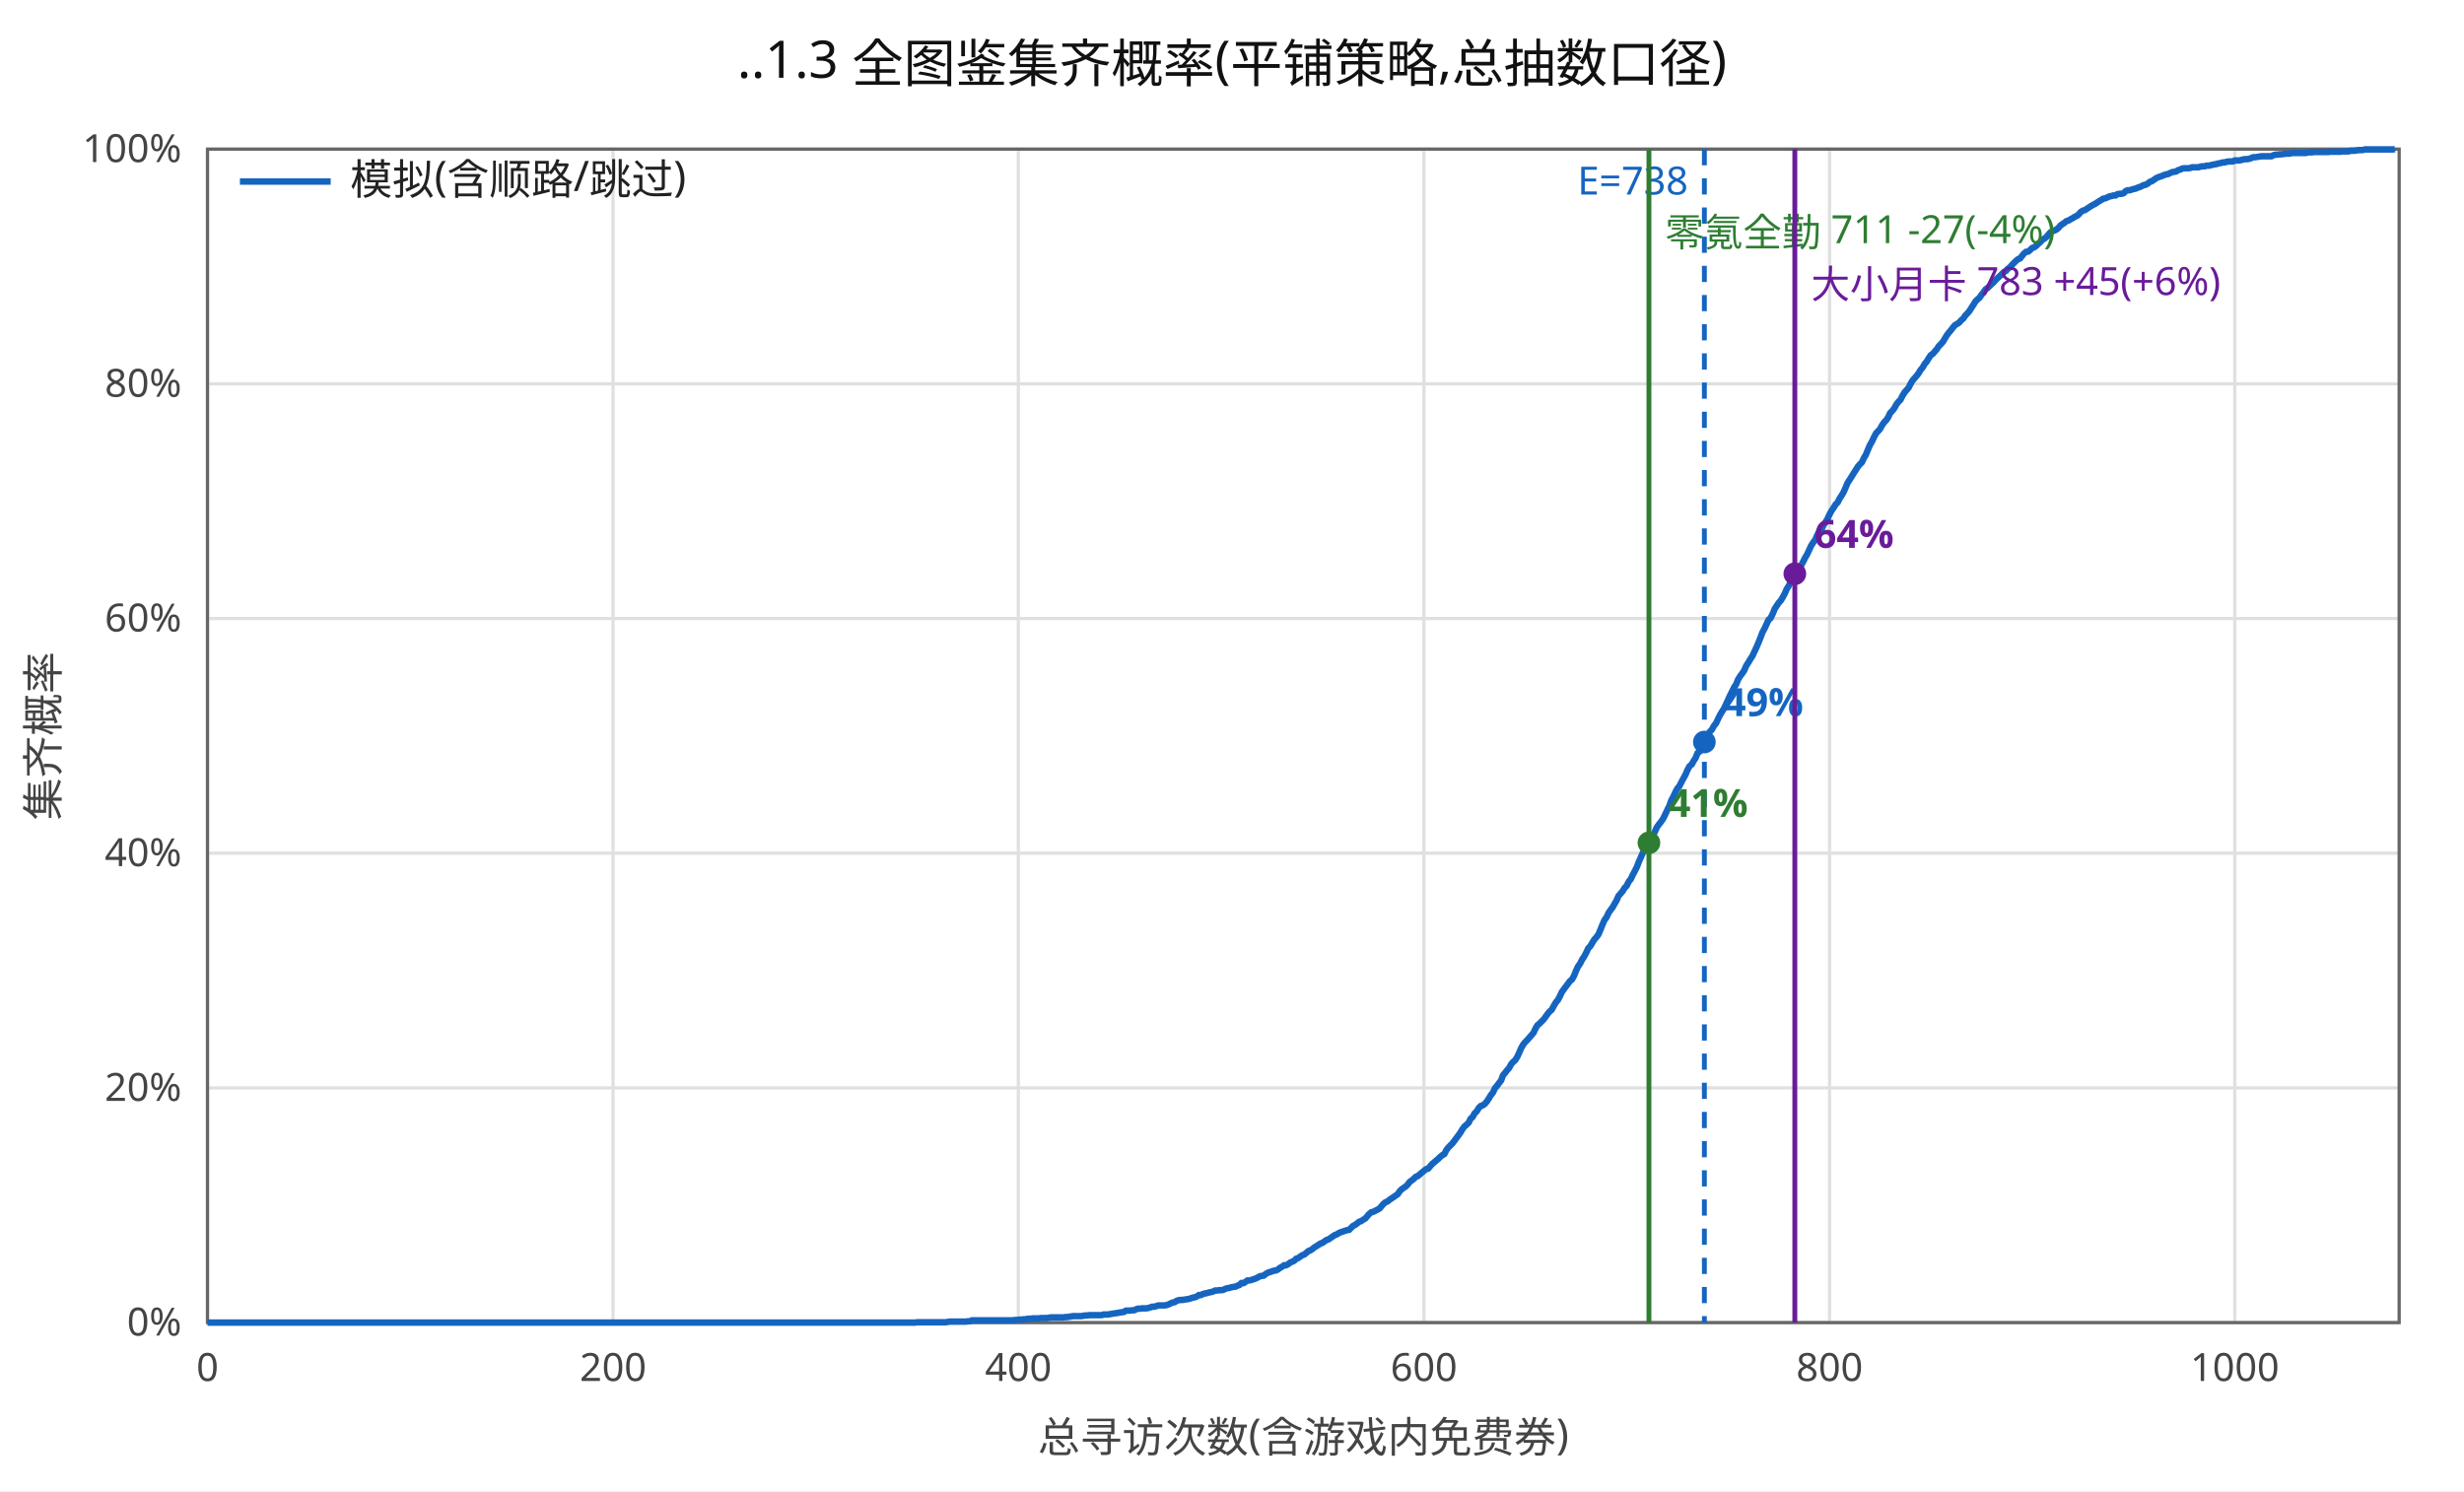
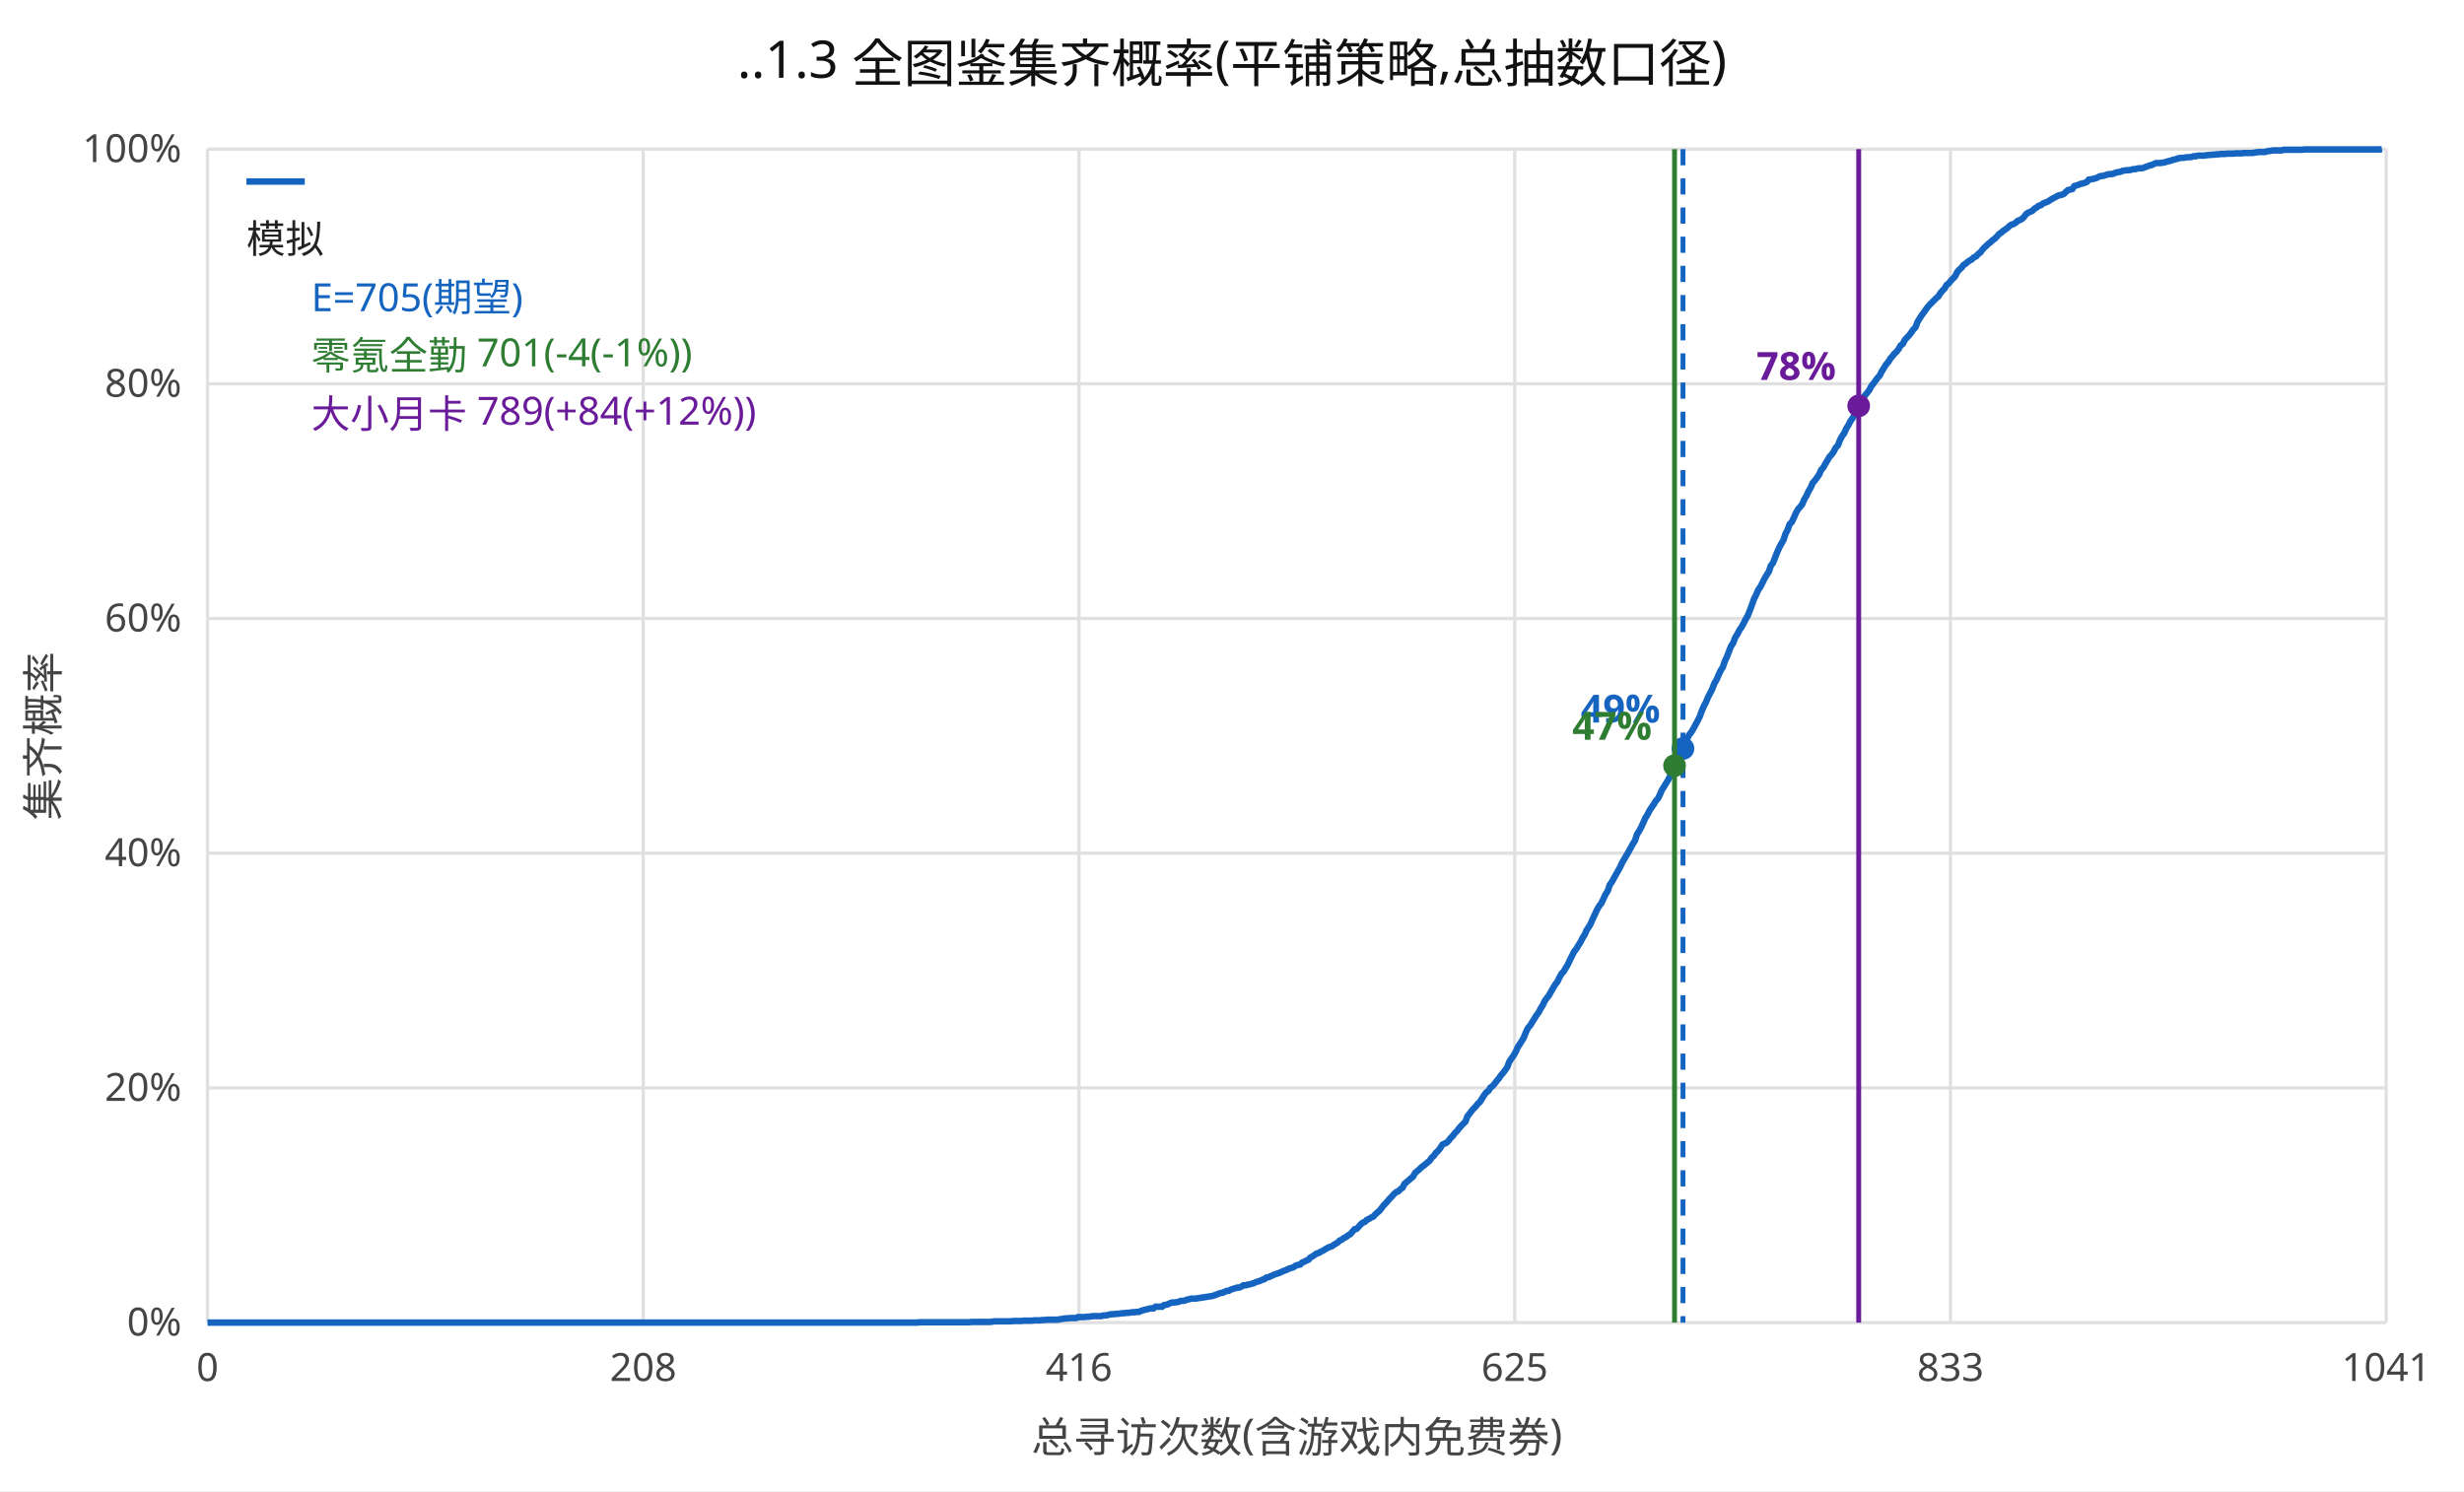
<svg xmlns="http://www.w3.org/2000/svg" width="760" height="460" viewBox="0 0 760 460" font-family="sans-serif">
  <rect x="0" y="0" width="760" height="460" fill="#ffffff" />
  <text x="380.0" y="24" text-anchor="middle" font-size="16" fill="#111">..1.3 全图鉴集齐概率(平铺策略,总抽数口径)</text>
-   <line x1="64" y1="408.0" x2="740" y2="408.0" stroke="#e0e0e0" />
-   <line x1="64" y1="335.6" x2="740" y2="335.6" stroke="#e0e0e0" />
-   <line x1="64" y1="263.2" x2="740" y2="263.2" stroke="#e0e0e0" />
-   <line x1="64" y1="190.8" x2="740" y2="190.8" stroke="#e0e0e0" />
-   <line x1="64" y1="118.4" x2="740" y2="118.4" stroke="#e0e0e0" />
-   <line x1="64" y1="46.0" x2="740" y2="46.0" stroke="#e0e0e0" />
+   <line x1="64" y1="408.0" x2="736" y2="408.0" stroke="#e0e0e0" />
  <line x1="64.0" y1="46" x2="64.0" y2="408" stroke="#e0e0e0" />
-   <line x1="189.1" y1="46" x2="189.1" y2="408" stroke="#e0e0e0" />
-   <line x1="314.1" y1="46" x2="314.1" y2="408" stroke="#e0e0e0" />
-   <line x1="439.2" y1="46" x2="439.2" y2="408" stroke="#e0e0e0" />
-   <line x1="564.3" y1="46" x2="564.3" y2="408" stroke="#e0e0e0" />
-   <line x1="689.3" y1="46" x2="689.3" y2="408" stroke="#e0e0e0" />
-   <rect x="64" y="46" width="676" height="362" fill="none" stroke="#666" />
-   <polyline points="64.0,408.0 64.6,408.0 65.3,408.0 65.9,408.0 66.5,408.0 67.1,408.0 67.8,408.0 68.4,408.0 69.0,408.0 69.6,408.0 70.3,408.0 70.9,408.0 71.5,408.0 72.1,408.0 72.8,408.0 73.4,408.0 74.0,408.0 74.6,408.0 75.3,408.0 75.9,408.0 76.5,408.0 77.1,408.0 77.8,408.0 78.4,408.0 79.0,408.0 79.6,408.0 80.3,408.0 80.9,408.0 81.5,408.0 82.1,408.0 82.8,408.0 83.4,408.0 84.0,408.0 84.6,408.0 85.3,408.0 85.9,408.0 86.5,408.0 87.1,408.0 87.8,408.0 88.4,408.0 89.0,408.0 89.6,408.0 90.3,408.0 90.9,408.0 91.5,408.0 92.1,408.0 92.8,408.0 93.4,408.0 94.0,408.0 94.6,408.0 95.3,408.0 95.9,408.0 96.5,408.0 97.1,408.0 97.8,408.0 98.4,408.0 99.0,408.0 99.6,408.0 100.3,408.0 100.9,408.0 101.5,408.0 102.1,408.0 102.8,408.0 103.4,408.0 104.0,408.0 104.6,408.0 105.3,408.0 105.9,408.0 106.5,408.0 107.1,408.0 107.8,408.0 108.4,408.0 109.0,408.0 109.7,408.0 110.3,408.0 110.9,408.0 111.5,408.0 112.2,408.0 112.8,408.0 113.4,408.0 114.0,408.0 114.7,408.0 115.3,408.0 115.9,408.0 116.5,408.0 117.2,408.0 117.8,408.0 118.4,408.0 119.0,408.0 119.7,408.0 120.3,408.0 120.9,408.0 121.5,408.0 122.2,408.0 122.8,408.0 123.4,408.0 124.0,408.0 124.7,408.0 125.3,408.0 125.9,408.0 126.5,408.0 127.2,408.0 127.8,408.0 128.4,408.0 129.0,408.0 129.7,408.0 130.3,408.0 130.9,408.0 131.5,408.0 132.2,408.0 132.8,408.0 133.4,408.0 134.0,408.0 134.7,408.0 135.3,408.0 135.9,408.0 136.5,408.0 137.2,408.0 137.8,408.0 138.4,408.0 139.0,408.0 139.7,408.0 140.3,408.0 140.9,408.0 141.5,408.0 142.2,408.0 142.8,408.0 143.4,408.0 144.0,408.0 144.7,408.0 145.3,408.0 145.9,408.0 146.5,408.0 147.2,408.0 147.8,408.0 148.4,408.0 149.0,408.0 149.7,408.0 150.3,408.0 150.9,408.0 151.5,408.0 152.2,408.0 152.8,408.0 153.4,408.0 154.0,408.0 154.7,408.0 155.3,408.0 155.9,408.0 156.6,408.0 157.2,408.0 157.8,408.0 158.4,408.0 159.1,408.0 159.7,408.0 160.3,408.0 160.9,408.0 161.6,408.0 162.2,408.0 162.8,408.0 163.4,408.0 164.1,408.0 164.7,408.0 165.3,408.0 165.9,408.0 166.6,408.0 167.2,408.0 167.8,408.0 168.4,408.0 169.1,408.0 169.7,408.0 170.3,408.0 170.9,408.0 171.6,408.0 172.2,408.0 172.8,408.0 173.4,408.0 174.1,408.0 174.7,408.0 175.3,408.0 175.9,408.0 176.6,408.0 177.2,408.0 177.8,408.0 178.4,408.0 179.1,408.0 179.7,408.0 180.3,408.0 180.9,408.0 181.6,408.0 182.2,408.0 182.8,408.0 183.4,408.0 184.1,408.0 184.7,408.0 185.3,408.0 185.9,408.0 186.6,408.0 187.2,408.0 187.8,408.0 188.4,408.0 189.1,408.0 189.7,408.0 190.3,408.0 190.9,408.0 191.6,408.0 192.2,408.0 192.8,408.0 193.4,408.0 194.1,408.0 194.7,408.0 195.3,408.0 195.9,408.0 196.6,408.0 197.2,408.0 197.8,408.0 198.4,408.0 199.1,408.0 199.7,408.0 200.3,408.0 201.0,408.0 201.6,408.0 202.2,408.0 202.8,408.0 203.5,408.0 204.1,408.0 204.7,408.0 205.3,408.0 206.0,408.0 206.6,408.0 207.2,408.0 207.8,408.0 208.5,408.0 209.1,408.0 209.7,408.0 210.3,408.0 211.0,408.0 211.6,408.0 212.2,408.0 212.8,408.0 213.5,408.0 214.1,408.0 214.7,408.0 215.3,408.0 216.0,408.0 216.6,408.0 217.2,408.0 217.8,408.0 218.5,408.0 219.1,408.0 219.7,408.0 220.3,408.0 221.0,408.0 221.6,408.0 222.2,408.0 222.8,408.0 223.5,408.0 224.1,408.0 224.7,408.0 225.3,408.0 226.0,408.0 226.6,408.0 227.2,408.0 227.8,408.0 228.5,408.0 229.1,408.0 229.7,408.0 230.3,408.0 231.0,408.0 231.6,408.0 232.2,408.0 232.8,408.0 233.5,408.0 234.1,408.0 234.7,408.0 235.3,408.0 236.0,408.0 236.6,408.0 237.2,408.0 237.8,408.0 238.5,408.0 239.1,408.0 239.7,408.0 240.3,408.0 241.0,408.0 241.6,408.0 242.2,408.0 242.8,408.0 243.5,408.0 244.1,408.0 244.7,408.0 245.4,408.0 246.0,408.0 246.6,408.0 247.2,408.0 247.9,408.0 248.5,408.0 249.1,408.0 249.7,408.0 250.4,408.0 251.0,408.0 251.6,408.0 252.2,408.0 252.9,408.0 253.5,408.0 254.1,408.0 254.7,408.0 255.4,408.0 256.0,408.0 256.6,408.0 257.2,408.0 257.9,408.0 258.5,408.0 259.1,408.0 259.7,408.0 260.4,408.0 261.0,408.0 261.6,408.0 262.2,408.0 262.9,408.0 263.5,408.0 264.1,408.0 264.7,408.0 265.4,408.0 266.0,408.0 266.6,408.0 267.2,408.0 267.9,408.0 268.5,408.0 269.1,408.0 269.7,408.0 270.4,408.0 271.0,408.0 271.6,408.0 272.2,408.0 272.9,408.0 273.5,408.0 274.1,408.0 274.7,408.0 275.4,408.0 276.0,408.0 276.6,408.0 277.2,408.0 277.9,408.0 278.5,408.0 279.1,408.0 279.7,408.0 280.4,408.0 281.0,408.0 281.6,408.0 282.2,408.0 282.9,407.9 283.5,407.9 284.1,407.9 284.7,407.9 285.4,407.9 286.0,407.9 286.6,407.9 287.2,407.9 287.9,407.9 288.5,407.9 289.1,407.9 289.8,407.9 290.4,407.9 291.0,407.9 291.6,407.9 292.3,407.8 292.9,407.7 293.5,407.7 294.1,407.7 294.8,407.7 295.4,407.7 296.0,407.7 296.6,407.7 297.3,407.7 297.9,407.7 298.5,407.6 299.1,407.6 299.8,407.3 300.4,407.3 301.0,407.3 301.6,407.3 302.3,407.3 302.9,407.3 303.5,407.3 304.1,407.3 304.8,407.3 305.4,407.3 306.0,407.3 306.6,407.3 307.3,407.3 307.9,407.3 308.5,407.3 309.1,407.3 309.8,407.3 310.4,407.3 311.0,407.3 311.6,407.3 312.3,407.3 312.9,407.2 313.5,407.2 314.1,407.1 314.8,407.1 315.4,407.0 316.0,407.0 316.6,406.9 317.3,406.8 317.9,406.8 318.5,406.7 319.1,406.7 319.8,406.7 320.4,406.7 321.0,406.6 321.6,406.6 322.3,406.6 322.9,406.6 323.5,406.5 324.1,406.4 324.8,406.4 325.4,406.4 326.0,406.4 326.6,406.4 327.3,406.4 327.9,406.4 328.5,406.3 329.1,406.3 329.8,406.2 330.4,406.1 331.0,406.0 331.6,406.0 332.3,406.0 332.9,406.0 333.5,406.0 334.1,405.9 334.8,405.8 335.4,405.8 336.0,405.7 336.7,405.7 337.3,405.7 337.9,405.7 338.5,405.7 339.2,405.7 339.8,405.7 340.4,405.5 341.0,405.5 341.7,405.5 342.3,405.4 342.9,405.3 343.5,405.2 344.2,405.1 344.8,405.0 345.4,404.9 346.0,404.8 346.7,404.7 347.3,404.3 347.9,404.3 348.5,404.3 349.2,404.2 349.8,404.2 350.4,403.9 351.0,403.7 351.7,403.7 352.3,403.6 352.9,403.6 353.5,403.6 354.2,403.5 354.8,403.3 355.4,403.1 356.0,403.1 356.7,402.9 357.3,402.7 357.9,402.7 358.5,402.7 359.2,402.7 359.8,402.6 360.4,402.4 361.0,402.1 361.7,401.8 362.3,401.7 362.9,401.3 363.5,401.1 364.2,401.0 364.8,401.0 365.4,400.9 366.0,400.8 366.7,400.7 367.3,400.5 367.9,400.3 368.5,400.2 369.2,399.9 369.8,399.5 370.4,399.5 371.0,399.2 371.7,399.0 372.3,398.9 372.9,398.7 373.5,398.6 374.2,398.4 374.8,398.1 375.4,398.1 376.0,398.0 376.7,398.0 377.3,397.9 377.9,397.6 378.5,397.4 379.2,397.3 379.8,397.1 380.4,397.0 381.1,396.9 381.7,396.6 382.3,396.4 382.9,395.8 383.6,395.8 384.2,395.4 384.8,395.0 385.4,395.0 386.1,394.8 386.7,394.6 387.3,394.4 387.9,394.1 388.6,393.7 389.2,393.6 389.8,393.5 390.4,393.0 391.1,392.6 391.7,392.4 392.3,392.2 392.9,392.0 393.6,391.9 394.2,391.6 394.8,391.1 395.4,390.8 396.1,390.3 396.7,390.3 397.3,390.0 397.9,389.5 398.6,389.2 399.2,388.9 399.8,388.3 400.4,388.1 401.1,387.6 401.7,387.2 402.3,387.0 402.9,386.5 403.6,385.9 404.2,385.7 404.8,385.3 405.4,384.8 406.1,384.4 406.7,384.0 407.3,383.6 407.9,383.4 408.6,382.9 409.2,382.5 409.8,382.3 410.4,381.9 411.1,381.4 411.7,381.0 412.3,380.8 412.9,380.4 413.6,380.1 414.2,379.9 414.8,379.7 415.4,379.5 416.1,379.4 416.7,378.8 417.3,378.2 417.9,377.9 418.6,377.4 419.2,376.9 419.8,376.7 420.4,376.3 421.1,375.9 421.7,375.2 422.3,374.5 422.9,374.0 423.6,373.8 424.2,373.5 424.8,373.2 425.5,372.8 426.1,372.1 426.7,371.4 427.3,370.9 428.0,370.6 428.6,370.1 429.2,369.7 429.8,369.3 430.5,368.8 431.1,368.4 431.7,367.5 432.3,366.9 433.0,366.4 433.6,366.0 434.2,365.4 434.8,364.6 435.5,364.1 436.1,363.6 436.7,363.0 437.3,362.8 438.0,362.2 438.6,361.7 439.2,361.2 439.8,360.7 440.5,360.5 441.1,359.8 441.7,359.1 442.3,358.6 443.0,358.0 443.6,357.5 444.2,356.9 444.8,356.4 445.5,356.0 446.1,354.8 446.7,354.0 447.3,353.4 448.0,352.7 448.6,351.9 449.2,351.1 449.8,350.3 450.5,349.3 451.1,348.3 451.7,347.5 452.3,347.0 453.0,346.3 453.6,345.1 454.2,344.6 454.8,343.5 455.5,342.8 456.1,341.8 456.7,341.2 457.3,341.0 458.0,340.5 458.6,339.8 459.2,338.9 459.8,337.9 460.5,337.0 461.1,335.7 461.7,335.0 462.3,334.2 463.0,333.3 463.6,331.7 464.2,331.0 464.8,330.2 465.5,329.4 466.1,328.3 466.7,327.6 467.3,327.1 468.0,326.0 468.6,324.7 469.2,323.3 469.9,322.1 470.5,321.4 471.1,320.8 471.7,320.1 472.4,319.3 473.0,318.6 473.6,317.3 474.2,316.3 474.9,315.7 475.5,315.1 476.1,314.5 476.7,313.7 477.4,312.7 478.0,312.0 478.6,311.5 479.2,310.4 479.9,309.2 480.5,308.5 481.1,307.4 481.7,306.1 482.4,305.1 483.0,304.3 483.6,303.5 484.2,302.7 484.9,302.1 485.5,301.0 486.1,299.5 486.7,298.2 487.4,297.2 488.0,296.0 488.6,295.1 489.2,294.0 489.9,292.5 490.5,291.9 491.1,290.9 491.7,289.9 492.4,289.1 493.0,288.3 493.6,286.9 494.2,285.4 494.9,283.8 495.5,283.0 496.1,281.7 496.7,280.8 497.4,279.9 498.0,278.8 498.6,277.8 499.2,276.4 499.9,275.6 500.5,274.9 501.1,273.9 501.7,273.3 502.4,271.9 503.0,271.2 503.6,269.9 504.2,268.8 504.9,267.4 505.5,265.8 506.1,264.5 506.7,263.1 507.4,261.7 508.0,260.7 508.6,260.0 509.2,258.6 509.9,257.7 510.5,256.4 511.1,255.1 511.7,254.3 512.4,253.4 513.0,252.5 513.6,251.3 514.2,250.0 514.9,248.6 515.5,246.9 516.1,245.8 516.8,244.3 517.4,243.2 518.0,242.5 518.6,241.3 519.3,240.0 519.9,238.9 520.5,237.5 521.1,236.4 521.8,235.8 522.4,234.7 523.0,233.8 523.6,232.3 524.3,231.8 524.9,230.4 525.5,229.3 526.1,228.2 526.8,226.7 527.4,225.7 528.0,225.1 528.6,224.0 529.3,223.1 529.9,221.8 530.5,220.6 531.1,219.6 531.8,218.5 532.4,217.2 533.0,215.9 533.6,214.6 534.3,213.2 534.9,212.0 535.5,211.1 536.1,209.6 536.8,208.5 537.4,207.7 538.0,206.8 538.6,205.4 539.3,204.3 539.9,203.3 540.5,202.4 541.1,201.1 541.8,199.6 542.4,198.2 543.0,196.7 543.6,195.1 544.3,193.8 544.9,192.5 545.5,191.2 546.1,190.7 546.8,189.3 547.4,187.8 548.0,186.9 548.6,186.0 549.3,185.2 549.9,184.2 550.5,183.1 551.1,181.7 551.8,180.6 552.4,179.4 553.0,178.3 553.6,177.0 554.3,176.0 554.9,175.2 555.5,174.5 556.1,173.4 556.8,172.0 557.4,171.0 558.0,169.7 558.6,168.4 559.3,167.3 559.9,166.5 560.5,165.1 561.2,163.8 561.8,163.4 562.4,162.1 563.0,161.2 563.7,160.0 564.3,158.7 564.9,157.6 565.5,156.7 566.2,155.6 566.8,155.0 567.4,153.8 568.0,152.9 568.7,151.7 569.3,150.3 569.9,148.9 570.5,148.0 571.2,146.9 571.8,145.9 572.4,145.0 573.0,144.0 573.7,143.2 574.3,142.6 574.9,141.3 575.5,140.3 576.2,138.6 576.8,137.2 577.4,136.2 578.0,134.9 578.7,133.6 579.3,133.0 579.9,132.3 580.5,131.2 581.2,130.2 581.8,129.6 582.4,128.7 583.0,127.4 583.7,126.7 584.3,125.9 584.9,124.8 585.5,124.0 586.2,123.3 586.8,122.1 587.4,121.1 588.0,120.4 588.7,119.6 589.3,118.4 589.9,117.4 590.5,116.7 591.2,115.9 591.8,115.1 592.4,114.1 593.0,113.4 593.7,112.2 594.3,111.5 594.9,110.5 595.5,109.6 596.2,109.1 596.8,108.4 597.4,107.7 598.0,106.8 598.7,106.1 599.3,105.4 599.9,104.4 600.5,103.4 601.2,102.5 601.8,101.8 602.4,101.0 603.0,100.3 603.7,99.9 604.3,99.5 604.9,98.8 605.6,98.2 606.2,97.3 606.8,96.7 607.4,96.0 608.1,94.9 608.7,94.0 609.3,93.0 609.9,92.4 610.6,91.8 611.2,90.9 611.8,90.2 612.4,89.3 613.1,88.8 613.7,88.2 614.3,87.6 614.9,87.1 615.6,86.3 616.2,85.7 616.8,85.2 617.4,84.6 618.1,83.9 618.7,83.6 619.3,82.9 619.9,82.5 620.6,81.7 621.2,81.1 621.8,80.5 622.4,80.0 623.1,79.7 623.7,78.9 624.3,78.2 624.9,77.7 625.6,77.6 626.2,77.1 626.8,76.5 627.4,76.3 628.1,75.8 628.7,75.2 629.3,74.7 629.9,74.0 630.6,73.6 631.2,73.1 631.8,72.4 632.4,71.7 633.1,71.3 633.7,71.1 634.3,70.8 634.9,70.3 635.6,69.5 636.2,69.1 636.8,68.7 637.4,68.2 638.1,68.0 638.7,67.6 639.3,67.3 639.9,66.9 640.6,66.6 641.2,66.1 641.8,65.4 642.4,65.0 643.1,64.8 643.7,64.4 644.3,64.0 644.9,63.6 645.6,63.2 646.2,62.9 646.8,62.5 647.4,62.1 648.1,61.7 648.7,61.3 649.3,61.2 650.0,60.9 650.6,60.6 651.2,60.5 651.8,60.3 652.5,60.3 653.1,59.9 653.7,59.8 654.3,59.8 655.0,59.6 655.6,59.0 656.2,58.7 656.8,58.7 657.5,58.5 658.1,58.3 658.7,58.2 659.3,57.9 660.0,57.7 660.6,57.4 661.2,57.1 661.8,57.0 662.5,56.6 663.1,56.1 663.7,55.9 664.3,55.5 665.0,55.0 665.6,54.7 666.2,54.5 666.8,54.3 667.5,54.0 668.1,53.8 668.7,53.7 669.3,53.4 670.0,53.1 670.6,53.0 671.2,52.9 671.8,52.5 672.5,52.3 673.1,52.0 673.7,51.9 674.3,51.9 675.0,51.9 675.6,51.8 676.2,51.6 676.8,51.6 677.5,51.6 678.1,51.6 678.7,51.4 679.3,51.3 680.0,51.3 680.6,51.1 681.2,51.1 681.8,51.0 682.5,50.8 683.1,50.7 683.7,50.6 684.3,50.4 685.0,50.3 685.6,50.1 686.2,50.1 686.8,49.9 687.5,49.8 688.1,49.8 688.7,49.8 689.3,49.5 690.0,49.5 690.6,49.5 691.2,49.4 691.8,49.2 692.5,49.1 693.1,49.1 693.7,49.0 694.3,48.8 695.0,48.5 695.6,48.5 696.2,48.4 696.9,48.3 697.5,48.2 698.1,48.2 698.7,48.2 699.4,48.2 700.0,48.2 700.6,48.2 701.2,47.9 701.9,47.7 702.5,47.7 703.1,47.6 703.7,47.6 704.4,47.5 705.0,47.4 705.6,47.4 706.2,47.4 706.9,47.2 707.5,47.2 708.1,47.2 708.7,47.2 709.4,47.2 710.0,47.2 710.6,47.2 711.2,47.2 711.9,47.0 712.5,47.0 713.1,47.0 713.7,46.9 714.4,46.9 715.0,46.9 715.6,46.9 716.2,46.9 716.9,46.9 717.5,46.9 718.1,46.9 718.7,46.8 719.4,46.8 720.0,46.8 720.6,46.8 721.2,46.8 721.9,46.8 722.5,46.7 723.1,46.7 723.7,46.7 724.4,46.7 725.0,46.5 725.6,46.5 726.2,46.5 726.9,46.4 727.5,46.3 728.1,46.3 728.7,46.3 729.4,46.1 730.0,46.1 730.6,46.1 731.2,46.1 731.9,46.1 732.5,46.1 733.1,46.1 733.7,46.1 734.4,46.1 735.0,46.1 735.6,46.1 736.2,46.1 736.9,46.1 737.5,46.1 738.1,46.1 738.7,46.0" fill="none" stroke="#1565c0" stroke-width="2" />
-   <line x1="525.7" y1="46" x2="525.7" y2="408" stroke="#1565c0" stroke-width="1.5" stroke-dasharray="5,4" />
-   <text x="520.7" y="60" text-anchor="end" font-size="12" fill="#1565c0">E=738</text>
-   <circle cx="525.7" cy="228.9" r="3.5" fill="#1565c0" />
-   <text x="531.7" y="220.9" font-size="12" font-weight="bold" fill="#1565c0">49%</text>
-   <line x1="74" y1="56" x2="102" y2="56" stroke="#1565c0" stroke-width="2" />
-   <text x="108" y="60" font-size="13" fill="#222">模拟(含顺路/跳过)</text>
-   <line x1="508.6" y1="46" x2="508.6" y2="408" stroke="#2e7d32" stroke-width="1.5" />
-   <circle cx="508.6" cy="260.0" r="3.5" fill="#2e7d32" />
-   <text x="514.6" y="252.0" font-size="12" font-weight="bold" fill="#2e7d32">41%</text>
-   <text x="513.6" y="76" font-size="12" fill="#2e7d32">零氪全勤 711 -27(-4%)</text>
-   <line x1="553.6" y1="46" x2="553.6" y2="408" stroke="#6a1b9a" stroke-width="1.5" />
-   <circle cx="553.6" cy="177.0" r="3.5" fill="#6a1b9a" />
-   <text x="559.6" y="169.0" font-size="12" font-weight="bold" fill="#6a1b9a">64%</text>
-   <text x="558.6" y="92" font-size="12" fill="#6a1b9a">大小月卡 783 +45(+6%)</text>
+   <line x1="64" y1="335.6" x2="736" y2="335.6" stroke="#e0e0e0" />
+   <line x1="198.4" y1="46" x2="198.4" y2="408" stroke="#e0e0e0" />
+   <line x1="64" y1="263.2" x2="736" y2="263.2" stroke="#e0e0e0" />
+   <line x1="332.8" y1="46" x2="332.8" y2="408" stroke="#e0e0e0" />
+   <line x1="64" y1="190.8" x2="736" y2="190.8" stroke="#e0e0e0" />
+   <line x1="467.2" y1="46" x2="467.2" y2="408" stroke="#e0e0e0" />
+   <line x1="64" y1="118.4" x2="736" y2="118.4" stroke="#e0e0e0" />
+   <line x1="601.6" y1="46" x2="601.6" y2="408" stroke="#e0e0e0" />
+   <line x1="64" y1="46.0" x2="736" y2="46.0" stroke="#e0e0e0" />
+   <line x1="736.0" y1="46" x2="736.0" y2="408" stroke="#e0e0e0" />
+   <polyline points="64.0,408.0 64.6,408.0 65.3,408.0 65.9,408.0 66.6,408.0 67.2,408.0 67.9,408.0 68.5,408.0 69.2,408.0 69.8,408.0 70.5,408.0 71.1,408.0 71.7,408.0 72.4,408.0 73.0,408.0 73.7,408.0 74.3,408.0 75.0,408.0 75.6,408.0 76.3,408.0 76.9,408.0 77.6,408.0 78.2,408.0 78.8,408.0 79.5,408.0 80.1,408.0 80.8,408.0 81.4,408.0 82.1,408.0 82.7,408.0 83.4,408.0 84.0,408.0 84.7,408.0 85.3,408.0 85.9,408.0 86.6,408.0 87.2,408.0 87.9,408.0 88.5,408.0 89.2,408.0 89.8,408.0 90.5,408.0 91.1,408.0 91.8,408.0 92.4,408.0 93.0,408.0 93.7,408.0 94.3,408.0 95.0,408.0 95.6,408.0 96.3,408.0 96.9,408.0 97.6,408.0 98.2,408.0 98.9,408.0 99.5,408.0 100.1,408.0 100.8,408.0 101.4,408.0 102.1,408.0 102.7,408.0 103.4,408.0 104.0,408.0 104.7,408.0 105.3,408.0 106.0,408.0 106.6,408.0 107.3,408.0 107.9,408.0 108.5,408.0 109.2,408.0 109.8,408.0 110.5,408.0 111.1,408.0 111.8,408.0 112.4,408.0 113.1,408.0 113.7,408.0 114.4,408.0 115.0,408.0 115.6,408.0 116.3,408.0 116.9,408.0 117.6,408.0 118.2,408.0 118.9,408.0 119.5,408.0 120.2,408.0 120.8,408.0 121.5,408.0 122.1,408.0 122.7,408.0 123.4,408.0 124.0,408.0 124.7,408.0 125.3,408.0 126.0,408.0 126.6,408.0 127.3,408.0 127.9,408.0 128.6,408.0 129.2,408.0 129.8,408.0 130.5,408.0 131.1,408.0 131.8,408.0 132.4,408.0 133.1,408.0 133.7,408.0 134.4,408.0 135.0,408.0 135.7,408.0 136.3,408.0 136.9,408.0 137.6,408.0 138.2,408.0 138.9,408.0 139.5,408.0 140.2,408.0 140.8,408.0 141.5,408.0 142.1,408.0 142.8,408.0 143.4,408.0 144.0,408.0 144.7,408.0 145.3,408.0 146.0,408.0 146.6,408.0 147.3,408.0 147.9,408.0 148.6,408.0 149.2,408.0 149.9,408.0 150.5,408.0 151.1,408.0 151.8,408.0 152.4,408.0 153.1,408.0 153.7,408.0 154.4,408.0 155.0,408.0 155.7,408.0 156.3,408.0 157.0,408.0 157.6,408.0 158.2,408.0 158.9,408.0 159.5,408.0 160.2,408.0 160.8,408.0 161.5,408.0 162.1,408.0 162.8,408.0 163.4,408.0 164.1,408.0 164.7,408.0 165.3,408.0 166.0,408.0 166.6,408.0 167.3,408.0 167.9,408.0 168.6,408.0 169.2,408.0 169.9,408.0 170.5,408.0 171.2,408.0 171.8,408.0 172.4,408.0 173.1,408.0 173.7,408.0 174.4,408.0 175.0,408.0 175.7,408.0 176.3,408.0 177.0,408.0 177.6,408.0 178.3,408.0 178.9,408.0 179.6,408.0 180.2,408.0 180.8,408.0 181.5,408.0 182.1,408.0 182.8,408.0 183.4,408.0 184.1,408.0 184.7,408.0 185.4,408.0 186.0,408.0 186.7,408.0 187.3,408.0 187.9,408.0 188.6,408.0 189.2,408.0 189.9,408.0 190.5,408.0 191.2,408.0 191.8,408.0 192.5,408.0 193.1,408.0 193.8,408.0 194.4,408.0 195.0,408.0 195.7,408.0 196.3,408.0 197.0,408.0 197.6,408.0 198.3,408.0 198.9,408.0 199.6,408.0 200.2,408.0 200.9,408.0 201.5,408.0 202.1,408.0 202.8,408.0 203.4,408.0 204.1,408.0 204.7,408.0 205.4,408.0 206.0,408.0 206.7,408.0 207.3,408.0 208.0,408.0 208.6,408.0 209.2,408.0 209.9,408.0 210.5,408.0 211.2,408.0 211.8,408.0 212.5,408.0 213.1,408.0 213.8,408.0 214.4,408.0 215.1,408.0 215.7,408.0 216.3,408.0 217.0,408.0 217.6,408.0 218.3,408.0 218.9,408.0 219.6,408.0 220.2,408.0 220.9,408.0 221.5,408.0 222.2,408.0 222.8,408.0 223.4,408.0 224.1,408.0 224.7,408.0 225.4,408.0 226.0,408.0 226.7,408.0 227.3,408.0 228.0,408.0 228.6,408.0 229.3,408.0 229.9,408.0 230.5,408.0 231.2,408.0 231.8,408.0 232.5,408.0 233.1,408.0 233.8,408.0 234.4,408.0 235.1,408.0 235.7,408.0 236.4,408.0 237.0,408.0 237.6,408.0 238.3,408.0 238.9,408.0 239.6,408.0 240.2,408.0 240.9,408.0 241.5,408.0 242.2,408.0 242.8,408.0 243.5,408.0 244.1,408.0 244.7,408.0 245.4,408.0 246.0,408.0 246.7,408.0 247.3,408.0 248.0,408.0 248.6,408.0 249.3,408.0 249.9,408.0 250.6,408.0 251.2,408.0 251.9,408.0 252.5,408.0 253.1,408.0 253.8,408.0 254.4,408.0 255.1,408.0 255.7,408.0 256.4,408.0 257.0,408.0 257.7,408.0 258.3,408.0 259.0,408.0 259.6,408.0 260.2,408.0 260.9,408.0 261.5,408.0 262.2,408.0 262.8,408.0 263.5,408.0 264.1,408.0 264.8,408.0 265.4,408.0 266.1,408.0 266.7,408.0 267.3,408.0 268.0,408.0 268.6,408.0 269.3,408.0 269.9,408.0 270.6,408.0 271.2,408.0 271.9,408.0 272.5,408.0 273.2,408.0 273.8,408.0 274.4,408.0 275.1,408.0 275.7,408.0 276.4,408.0 277.0,408.0 277.7,408.0 278.3,408.0 279.0,408.0 279.6,408.0 280.3,408.0 280.9,408.0 281.5,408.0 282.2,408.0 282.8,408.0 283.5,407.9 284.1,407.9 284.8,407.9 285.4,407.9 286.1,407.9 286.7,407.9 287.4,407.9 288.0,407.9 288.6,407.9 289.3,407.9 289.9,407.9 290.6,407.9 291.2,407.9 291.9,407.9 292.5,407.9 293.2,407.9 293.8,407.9 294.5,407.9 295.1,407.9 295.7,407.9 296.4,407.9 297.0,407.9 297.7,407.9 298.3,407.9 299.0,407.9 299.6,407.8 300.3,407.8 300.9,407.8 301.6,407.8 302.2,407.8 302.8,407.8 303.5,407.8 304.1,407.8 304.8,407.8 305.4,407.8 306.1,407.7 306.7,407.6 307.4,407.6 308.0,407.6 308.7,407.6 309.3,407.6 309.9,407.6 310.6,407.6 311.2,407.6 311.9,407.6 312.5,407.5 313.2,407.5 313.8,407.5 314.5,407.5 315.1,407.5 315.8,407.4 316.4,407.4 317.0,407.4 317.7,407.4 318.3,407.4 319.0,407.3 319.6,407.3 320.3,407.3 320.9,407.3 321.6,407.2 322.2,407.2 322.9,407.1 323.5,407.1 324.1,407.1 324.8,407.1 325.4,407.1 326.1,407.1 326.7,407.0 327.4,406.9 328.0,406.8 328.7,406.7 329.3,406.7 330.0,406.6 330.6,406.6 331.3,406.6 331.9,406.6 332.5,406.3 333.2,406.3 333.8,406.3 334.5,406.3 335.1,406.2 335.8,406.2 336.4,406.1 337.1,406.0 337.7,406.0 338.4,406.0 339.0,406.0 339.6,406.0 340.3,405.8 340.9,405.8 341.6,405.7 342.2,405.5 342.9,405.4 343.5,405.4 344.2,405.3 344.8,405.3 345.5,405.2 346.1,405.1 346.7,405.1 347.4,405.0 348.0,405.0 348.7,404.9 349.3,404.8 350.0,404.8 350.6,404.7 351.3,404.7 351.9,404.4 352.6,404.2 353.2,404.0 353.8,403.9 354.5,403.7 355.1,403.6 355.8,403.6 356.4,403.1 357.1,403.1 357.7,403.1 358.4,403.1 359.0,402.6 359.7,402.5 360.3,402.3 360.9,402.0 361.6,401.8 362.2,401.8 362.9,401.7 363.5,401.6 364.2,401.3 364.8,401.3 365.5,401.2 366.1,400.9 366.8,400.8 367.4,400.6 368.0,400.6 368.7,400.6 369.3,400.5 370.0,400.4 370.6,400.3 371.3,400.2 371.9,400.1 372.6,400.0 373.2,399.9 373.9,399.8 374.5,399.6 375.1,399.4 375.8,399.1 376.4,398.9 377.1,398.8 377.7,398.5 378.4,398.2 379.0,398.2 379.7,397.8 380.3,397.6 381.0,397.4 381.6,397.2 382.2,397.2 382.9,396.9 383.5,396.5 384.2,396.5 384.8,396.3 385.5,396.2 386.1,396.0 386.8,395.8 387.4,395.5 388.1,395.3 388.7,395.1 389.3,394.8 390.0,394.6 390.6,394.1 391.3,394.0 391.9,393.7 392.6,393.4 393.2,393.1 393.9,392.9 394.5,392.7 395.2,392.4 395.8,392.1 396.4,391.9 397.1,391.6 397.7,391.3 398.4,391.1 399.0,390.9 399.7,390.4 400.3,390.2 401.0,390.1 401.6,389.5 402.3,389.2 402.9,388.9 403.6,388.6 404.2,387.9 404.8,387.6 405.5,387.1 406.1,386.7 406.8,386.5 407.4,386.1 408.1,385.8 408.7,385.4 409.4,385.0 410.0,384.7 410.7,384.5 411.3,384.1 411.9,383.7 412.6,383.3 413.2,382.7 413.9,382.4 414.5,381.9 415.2,381.6 415.8,381.1 416.5,380.7 417.1,380.0 417.8,379.2 418.4,379.1 419.0,378.5 419.7,377.7 420.3,377.2 421.0,376.9 421.6,376.3 422.3,376.0 422.9,375.6 423.6,375.3 424.2,374.6 424.9,374.0 425.5,373.5 426.1,372.7 426.8,371.8 427.4,371.2 428.1,370.4 428.7,369.7 429.4,369.0 430.0,368.3 430.7,367.7 431.3,367.5 432.0,366.8 432.6,366.4 433.2,365.2 433.9,364.6 434.5,364.1 435.2,363.5 435.8,363.0 436.5,361.8 437.1,361.3 437.8,360.7 438.4,360.1 439.1,359.6 439.7,359.1 440.3,358.6 441.0,358.0 441.6,357.1 442.3,356.5 442.9,355.6 443.6,355.0 444.2,354.2 444.9,353.1 445.5,352.8 446.2,352.5 446.8,351.9 447.4,351.1 448.1,350.4 448.7,349.6 449.4,348.9 450.0,348.1 450.7,347.3 451.3,346.7 452.0,346.0 452.6,344.4 453.3,343.5 453.9,342.7 454.5,342.0 455.2,341.3 455.8,340.5 456.5,339.9 457.1,338.9 457.8,337.8 458.4,337.0 459.1,336.5 459.7,335.5 460.4,335.0 461.0,334.3 461.6,333.5 462.3,332.7 462.9,331.8 463.6,331.0 464.2,330.2 464.9,329.2 465.5,327.6 466.2,326.5 466.8,325.7 467.5,324.5 468.1,323.1 468.7,322.2 469.4,321.1 470.0,320.1 470.7,318.3 471.3,317.1 472.0,316.3 472.6,315.3 473.3,314.2 473.9,313.2 474.6,312.3 475.2,311.1 475.9,310.0 476.5,308.7 477.1,307.9 477.8,307.0 478.4,305.9 479.1,304.7 479.7,303.7 480.4,302.8 481.0,301.5 481.7,300.3 482.3,299.7 483.0,298.5 483.6,297.5 484.2,296.2 484.9,294.8 485.5,293.6 486.2,292.7 486.8,291.7 487.5,290.6 488.1,289.4 488.8,288.3 489.4,286.9 490.1,285.9 490.7,284.8 491.3,283.4 492.0,281.9 492.6,280.6 493.3,279.4 493.9,278.7 494.6,277.2 495.2,275.9 495.9,274.8 496.5,273.0 497.2,272.0 497.8,270.9 498.4,269.8 499.1,268.6 499.7,267.5 500.4,266.0 501.0,265.0 501.7,263.8 502.3,262.8 503.0,261.5 503.6,260.4 504.3,259.3 504.9,257.4 505.5,256.5 506.2,255.2 506.8,253.9 507.5,252.3 508.1,251.4 508.8,250.0 509.4,249.1 510.1,248.1 510.7,247.1 511.4,246.3 512.0,245.1 512.6,243.7 513.3,242.6 513.9,241.6 514.6,240.5 515.2,239.2 515.9,237.8 516.5,236.2 517.2,234.9 517.8,233.7 518.5,232.5 519.1,231.0 519.7,229.8 520.4,227.9 521.0,226.7 521.7,225.8 522.3,224.8 523.0,223.5 523.6,222.4 524.3,221.0 524.9,219.3 525.6,217.7 526.2,216.6 526.8,215.1 527.5,213.8 528.1,212.6 528.8,210.8 529.4,209.8 530.1,208.2 530.7,206.9 531.4,205.8 532.0,204.0 532.7,202.5 533.3,200.9 533.9,199.4 534.6,198.3 535.2,196.7 535.9,195.6 536.5,194.4 537.2,193.4 537.8,192.3 538.5,190.9 539.1,189.9 539.8,188.1 540.4,186.5 541.0,184.8 541.7,183.4 542.3,182.0 543.0,181.0 543.6,179.8 544.3,178.4 544.9,177.4 545.6,176.3 546.2,174.5 546.9,173.6 547.5,172.0 548.1,170.5 548.8,168.9 549.4,167.8 550.1,166.6 550.7,164.7 551.4,163.4 552.0,161.7 552.7,161.0 553.3,159.7 554.0,158.1 554.6,157.1 555.3,156.3 555.9,155.5 556.5,154.1 557.2,152.9 557.8,151.6 558.5,150.4 559.1,149.0 559.8,148.2 560.4,147.4 561.1,146.4 561.7,145.0 562.4,144.2 563.0,143.1 563.6,142.1 564.3,140.9 564.9,140.3 565.6,139.3 566.2,138.1 566.9,137.4 567.5,135.8 568.2,134.5 568.8,133.7 569.5,132.1 570.1,131.2 570.7,130.0 571.4,129.0 572.0,128.0 572.7,126.5 573.3,125.2 574.0,123.8 574.6,122.8 575.3,121.9 575.9,121.2 576.6,120.3 577.2,119.1 577.8,118.4 578.5,117.4 579.1,116.6 579.8,115.8 580.4,114.6 581.1,113.5 581.7,112.5 582.4,111.7 583.0,110.7 583.7,109.9 584.3,109.1 584.9,108.6 585.6,107.7 586.2,106.6 586.9,106.1 587.5,104.9 588.2,104.1 588.8,103.5 589.5,102.6 590.1,101.7 590.8,101.0 591.4,99.4 592.0,98.4 592.7,97.3 593.3,96.5 594.0,95.5 594.6,94.7 595.3,93.9 595.9,93.3 596.6,92.6 597.2,92.0 597.9,91.4 598.5,90.4 599.1,89.7 599.8,89.0 600.4,87.9 601.1,87.4 601.7,86.6 602.4,85.9 603.0,85.3 603.7,83.9 604.3,83.2 605.0,82.6 605.6,81.8 606.2,81.4 606.9,80.8 607.5,80.4 608.2,80.0 608.8,79.4 609.5,79.1 610.1,78.4 610.8,77.9 611.4,77.1 612.1,76.3 612.7,75.8 613.3,75.2 614.0,74.7 614.6,74.1 615.3,73.6 615.9,73.0 616.6,72.2 617.2,71.8 617.9,71.2 618.5,70.8 619.2,70.3 619.8,69.7 620.4,69.3 621.1,69.1 621.7,68.7 622.4,68.1 623.0,67.9 623.7,67.5 624.3,66.9 625.0,66.0 625.6,65.6 626.3,65.3 626.9,65.0 627.6,64.3 628.2,64.0 628.8,63.5 629.5,63.3 630.1,62.8 630.8,62.5 631.4,62.3 632.1,61.9 632.7,61.5 633.4,61.1 634.0,60.8 634.7,60.4 635.3,60.2 635.9,60.1 636.6,59.8 637.2,59.2 637.9,58.6 638.5,58.5 639.2,58.3 639.8,57.4 640.5,57.2 641.1,57.0 641.8,56.7 642.4,56.6 643.0,56.4 643.7,56.1 644.3,55.4 645.0,55.3 645.6,55.2 646.3,55.0 646.9,54.8 647.6,54.4 648.2,54.3 648.9,54.2 649.5,54.0 650.1,53.8 650.8,53.7 651.4,53.7 652.1,53.5 652.7,53.2 653.4,53.1 654.0,53.0 654.7,52.7 655.3,52.6 656.0,52.5 656.6,52.5 657.2,52.4 657.9,52.2 658.5,52.2 659.2,52.0 659.8,51.9 660.5,51.9 661.1,51.8 661.8,51.5 662.4,51.3 663.1,51.0 663.7,50.9 664.3,50.6 665.0,50.3 665.6,50.3 666.3,50.3 666.9,50.2 667.6,50.1 668.2,49.9 668.9,49.7 669.5,49.6 670.2,49.3 670.8,49.2 671.4,49.0 672.1,48.8 672.7,48.7 673.4,48.7 674.0,48.6 674.7,48.5 675.3,48.5 676.0,48.4 676.6,48.2 677.3,48.2 677.9,48.0 678.5,48.0 679.2,48.0 679.8,48.0 680.5,47.9 681.1,47.8 681.8,47.8 682.4,47.7 683.1,47.7 683.7,47.6 684.4,47.6 685.0,47.5 685.6,47.5 686.3,47.5 686.9,47.4 687.6,47.4 688.2,47.4 688.9,47.4 689.5,47.3 690.2,47.3 690.8,47.3 691.5,47.3 692.1,47.2 692.7,47.2 693.4,47.2 694.0,47.2 694.7,47.2 695.3,47.1 696.0,47.0 696.6,46.9 697.3,46.9 697.9,46.9 698.6,46.9 699.2,46.7 699.9,46.6 700.5,46.5 701.1,46.4 701.8,46.4 702.4,46.4 703.1,46.4 703.7,46.4 704.4,46.2 705.0,46.2 705.7,46.2 706.3,46.2 707.0,46.2 707.6,46.2 708.2,46.2 708.9,46.2 709.5,46.2 710.2,46.2 710.8,46.1 711.5,46.1 712.1,46.1 712.8,46.1 713.4,46.1 714.1,46.1 714.7,46.1 715.3,46.1 716.0,46.1 716.6,46.1 717.3,46.1 717.9,46.1 718.6,46.1 719.2,46.1 719.9,46.1 720.5,46.1 721.2,46.1 721.8,46.1 722.4,46.1 723.1,46.1 723.7,46.1 724.4,46.1 725.0,46.1 725.7,46.1 726.3,46.1 727.0,46.1 727.6,46.1 728.3,46.1 728.9,46.1 729.5,46.1 730.2,46.1 730.8,46.1 731.5,46.1 732.1,46.1 732.8,46.1 733.4,46.1 734.1,46.1 734.7,46.0" fill="none" stroke="#1565c0" stroke-width="2" />
+   <line x1="519.1" y1="46" x2="519.1" y2="408" stroke="#1565c0" stroke-width="1.5" stroke-dasharray="5,4" />
+   <circle cx="519.1" cy="230.9" r="3.5" fill="#1565c0" />
+   <text x="512.1" y="222.9" text-anchor="end" font-size="12" font-weight="bold" fill="#1565c0">49%</text>
+   <line x1="516.5" y1="46" x2="516.5" y2="408" stroke="#2e7d32" stroke-width="1.5" />
+   <circle cx="516.5" cy="236.2" r="3.5" fill="#2e7d32" />
+   <text x="509.5" y="228.2" text-anchor="end" font-size="12" font-weight="bold" fill="#2e7d32">47%</text>
+   <line x1="573.3" y1="46" x2="573.3" y2="408" stroke="#6a1b9a" stroke-width="1.5" />
+   <circle cx="573.3" cy="125.2" r="3.5" fill="#6a1b9a" />
+   <text x="566.3" y="117.2" text-anchor="end" font-size="12" font-weight="bold" fill="#6a1b9a">78%</text>
+   <line x1="76" y1="56" x2="94" y2="56" stroke="#1565c0" stroke-width="2" />
+   <text x="76" y="78" font-size="12" fill="#222">模拟</text>
+   <text x="96" y="96" font-size="12" fill="#1565c0">E=705(期望)</text>
+   <text x="96" y="114" font-size="12" fill="#2e7d32">零氪全勤 701(-4(-1%))</text>
+   <text x="96" y="132" font-size="12" fill="#6a1b9a">大小月卡 789(+84(+12%))</text>
+   <text x="64.0" y="426" text-anchor="middle" font-size="12" fill="#444">0</text>
  <text x="56" y="412.0" text-anchor="end" font-size="12" fill="#444">0%</text>
+   <text x="198.4" y="426" text-anchor="middle" font-size="12" fill="#444">208</text>
  <text x="56" y="339.6" text-anchor="end" font-size="12" fill="#444">20%</text>
+   <text x="332.8" y="426" text-anchor="middle" font-size="12" fill="#444">416</text>
  <text x="56" y="267.2" text-anchor="end" font-size="12" fill="#444">40%</text>
+   <text x="467.2" y="426" text-anchor="middle" font-size="12" fill="#444">625</text>
  <text x="56" y="194.8" text-anchor="end" font-size="12" fill="#444">60%</text>
+   <text x="601.6" y="426" text-anchor="middle" font-size="12" fill="#444">833</text>
  <text x="56" y="122.4" text-anchor="end" font-size="12" fill="#444">80%</text>
+   <text x="736.0" y="426" text-anchor="middle" font-size="12" fill="#444">1041</text>
  <text x="56" y="50.0" text-anchor="end" font-size="12" fill="#444">100%</text>
-   <text x="64.0" y="426" text-anchor="middle" font-size="12" fill="#444">0</text>
-   <text x="189.1" y="426" text-anchor="middle" font-size="12" fill="#444">200</text>
-   <text x="314.1" y="426" text-anchor="middle" font-size="12" fill="#444">400</text>
-   <text x="439.2" y="426" text-anchor="middle" font-size="12" fill="#444">600</text>
-   <text x="564.3" y="426" text-anchor="middle" font-size="12" fill="#444">800</text>
-   <text x="689.3" y="426" text-anchor="middle" font-size="12" fill="#444">1000</text>
-   <text x="402.0" y="448" text-anchor="middle" font-size="13" fill="#444">总寻访次数(含游戏内免费券)</text>
+   <text x="400.0" y="448" text-anchor="middle" font-size="13" fill="#444">总寻访次数(含游戏内免费券)</text>
  <text x="18" y="227.0" text-anchor="middle" font-size="13" fill="#444" transform="rotate(-90 18 227.0)">集齐概率</text>
</svg>
